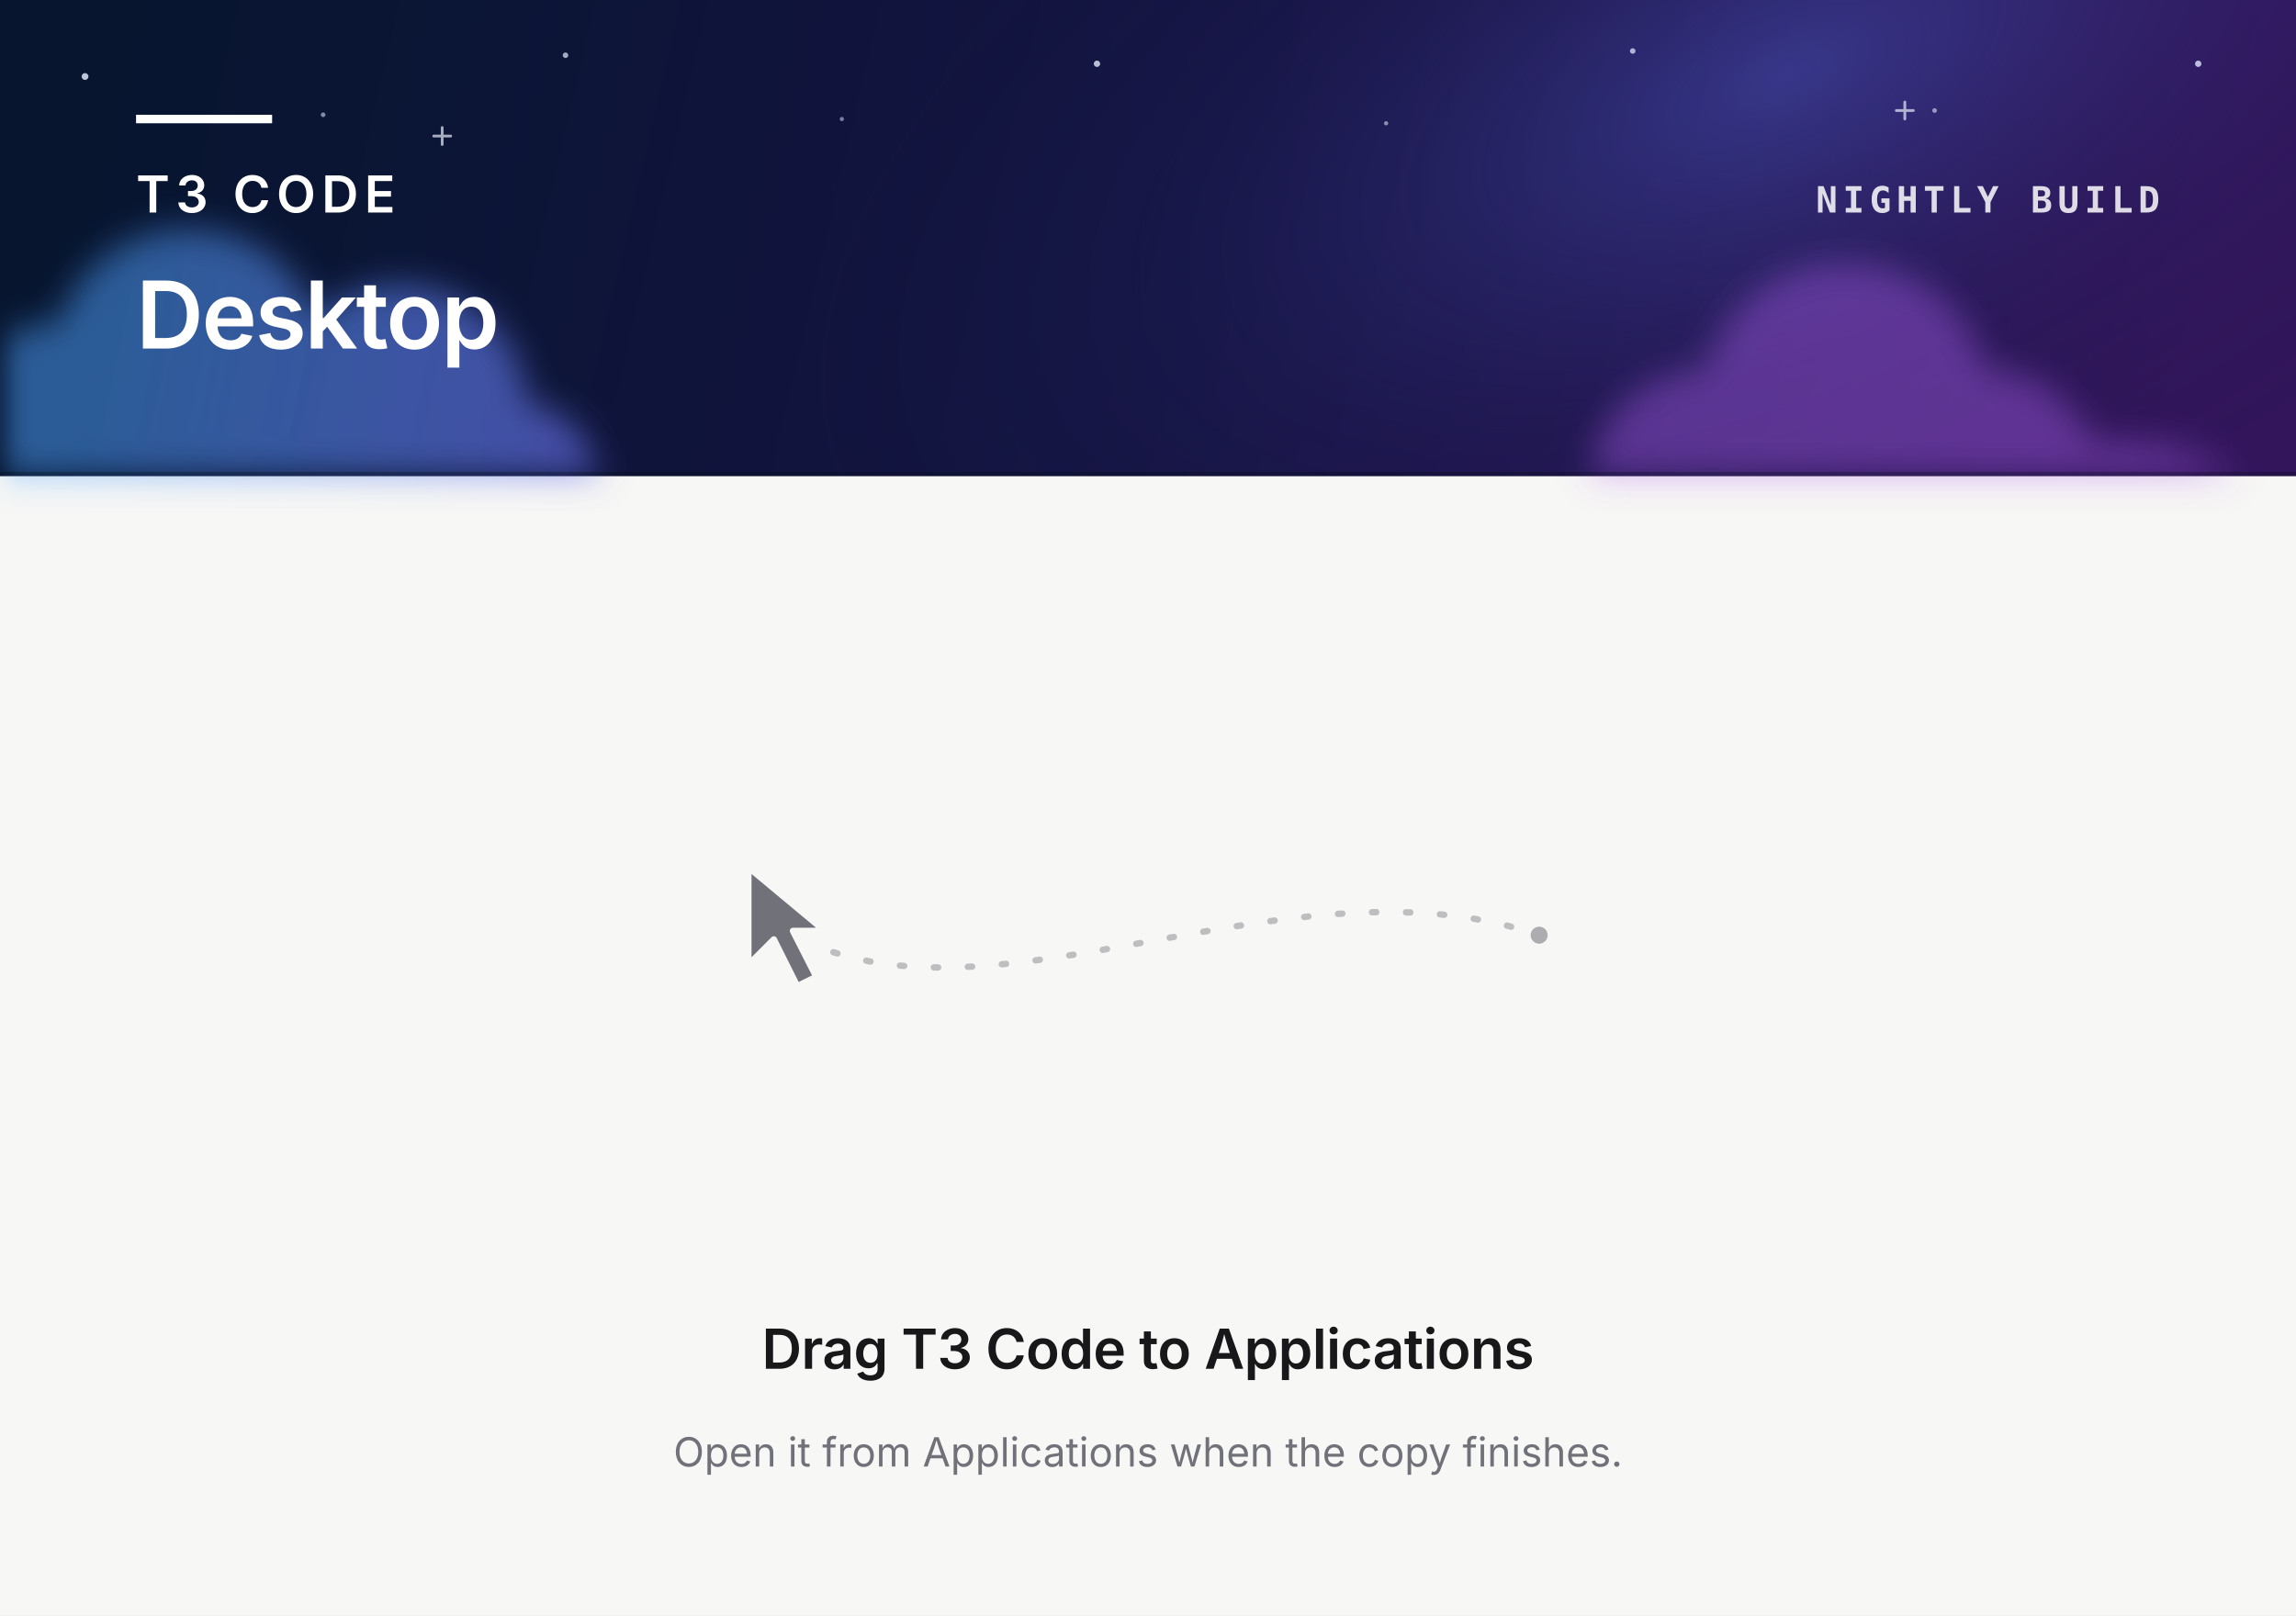
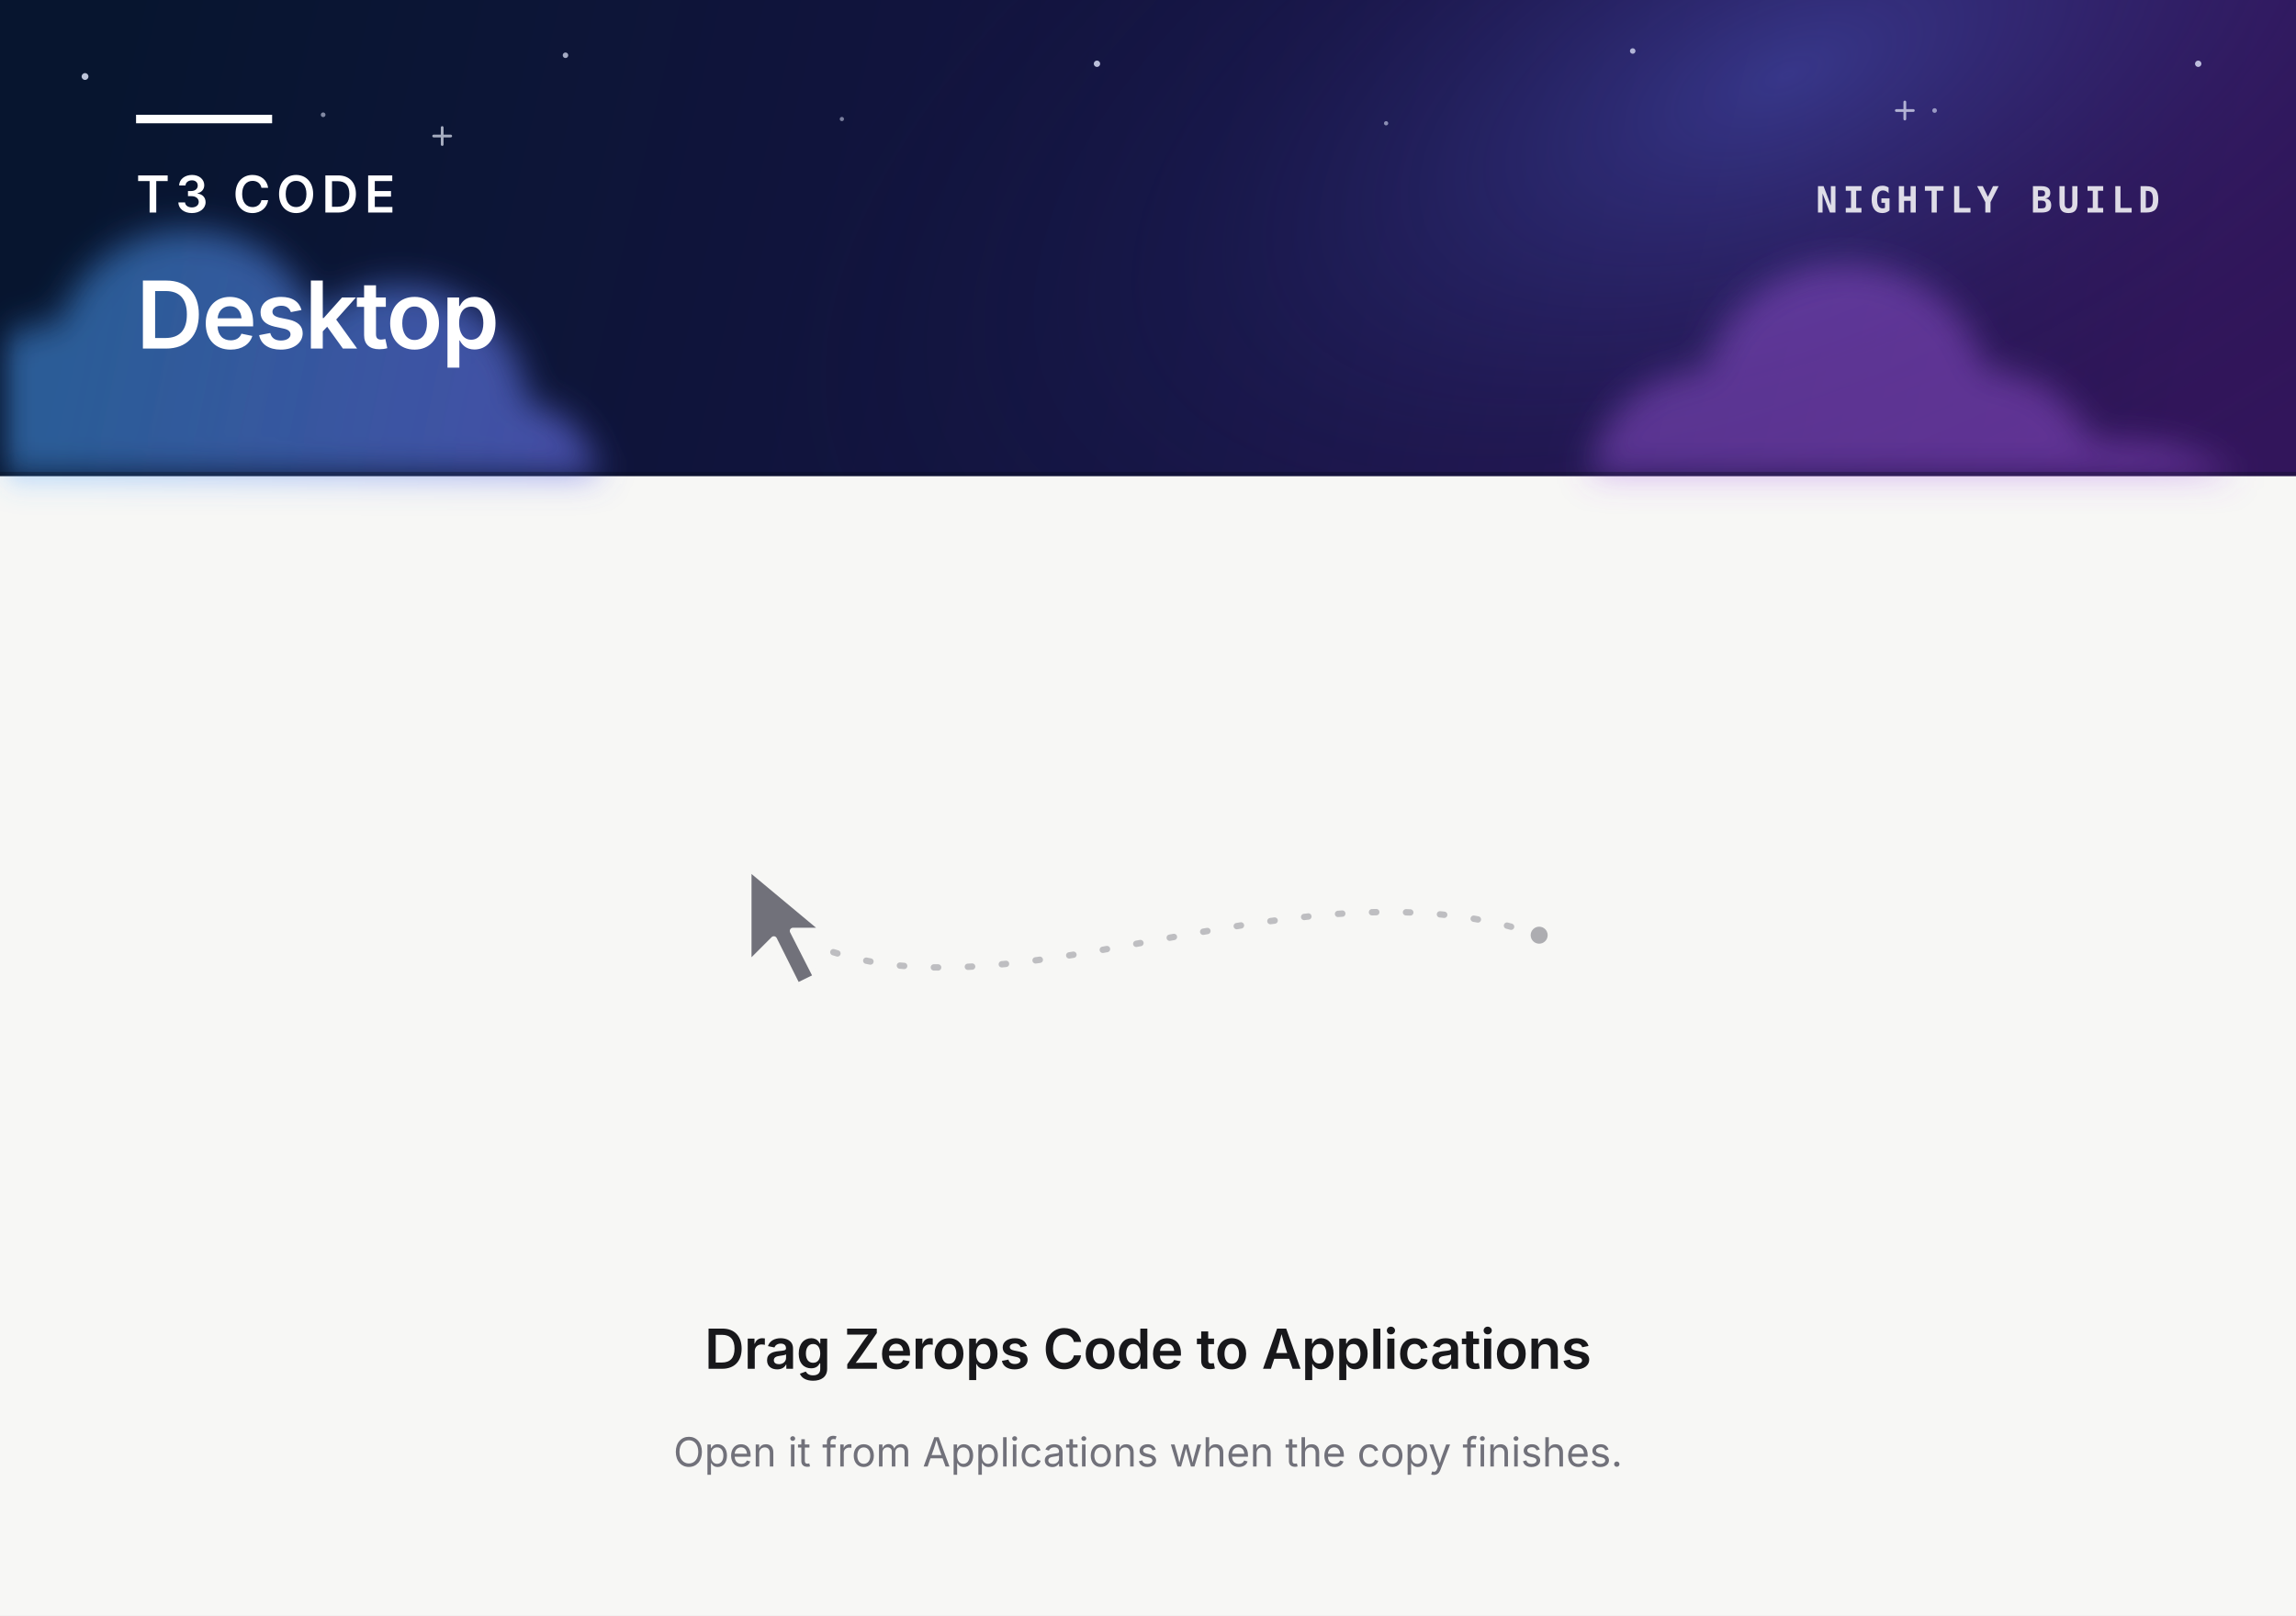
<svg xmlns="http://www.w3.org/2000/svg" width="1080" height="760" viewBox="0 0 540 380" fill="none">
  <defs>
    <linearGradient id="night-sky" x1="28" y1="0" x2="510" y2="112" gradientUnits="userSpaceOnUse">
      <stop stop-color="#07152F" />
      <stop offset="0.52" stop-color="#151443" />
      <stop offset="1" stop-color="#32155B" />
    </linearGradient>
    <radialGradient id="night-glow" cx="0" cy="0" r="1" gradientUnits="userSpaceOnUse" gradientTransform="translate(420 18) rotate(157) scale(260 126)">
      <stop stop-color="#5165D8" stop-opacity="0.42" />
      <stop offset="0.55" stop-color="#283075" stop-opacity="0.15" />
      <stop offset="1" stop-color="#111635" stop-opacity="0" />
    </radialGradient>
    <linearGradient id="night-cloud" x1="18" y1="62" x2="260" y2="112" gradientUnits="userSpaceOnUse">
      <stop stop-color="#4EA4FF" stop-opacity="0.5" />
      <stop offset="0.52" stop-color="#696FEA" stop-opacity="0.62" />
      <stop offset="1" stop-color="#A85BEA" stop-opacity="0.5" />
    </linearGradient>
    <filter id="night-soft" x="-24" y="35" width="588" height="101" filterUnits="userSpaceOnUse">
      <feGaussianBlur stdDeviation="4" />
    </filter>
  </defs>
  <rect width="540" height="380" fill="#F7F7F5" />
  <rect width="540" height="112" fill="url(#night-sky)" />
  <rect width="540" height="112" fill="url(#night-glow)" />
  <g fill="#E4EAFF">
    <circle cx="20" cy="18" r="0.8" opacity="0.82" />
    <circle cx="76" cy="27" r="0.55" opacity="0.55" />
    <circle cx="133" cy="13" r="0.65" opacity="0.7" />
    <circle cx="198" cy="28" r="0.5" opacity="0.5" />
    <circle cx="258" cy="15" r="0.75" opacity="0.8" />
    <circle cx="326" cy="29" r="0.5" opacity="0.55" />
    <circle cx="384" cy="12" r="0.65" opacity="0.72" />
    <circle cx="455" cy="26" r="0.55" opacity="0.58" />
    <circle cx="517" cy="15" r="0.75" opacity="0.78" />
  </g>
  <g stroke="#EEF2FF" stroke-linecap="round" stroke-width="0.65" opacity="0.68">
    <path d="M104 30V34M102 32H106" />
    <path d="M448 24V28M446 26H450" />
  </g>
  <g filter="url(#night-soft)">
    <path d="M-12 112V101C-12 87 0 76 14 76C18 63 30 54 44 54C58 54 70 62 74 75C79 70 86 67 94 67C110 67 123 79 124 95C132 96 138 101 141 112H-12Z" fill="url(#night-cloud)" />
    <path d="M374 112C375 98 387 87 401 87C405 72 418 62 434 62C450 62 463 72 467 87C478 87 488 94 492 104C506 103 518 106 526 112H374Z" fill="url(#night-cloud)" opacity="0.82" />
  </g>
  <path d="M0 111.5H540" stroke="#050A19" stroke-opacity="0.3" />
  <path d="M32 28H64" stroke="#FFFFFF" stroke-width="2" />
  <g font-family="-apple-system, BlinkMacSystemFont, sans-serif" fill="#FFFFFF">
    <text x="32" y="50" font-size="12" font-weight="600" letter-spacing="1.4">T3 CODE</text>
    <text x="32" y="82" font-size="22" font-weight="600" letter-spacing="-0.45">Desktop</text>
    <text x="508" y="50" text-anchor="end" font-family="ui-monospace, SFMono-Regular, Menlo, monospace" font-size="8.5" font-weight="600" letter-spacing="1.2" opacity="0.84">NIGHTLY BUILD</text>
  </g>
  <path d="M196 224C242 239 307 201 362 220" stroke="#71717A" stroke-width="1.5" stroke-linecap="round" stroke-dasharray="1 7" opacity="0.42" />
  <circle cx="362" cy="220" r="2" fill="#71717A" opacity="0.55" />
  <path d="M176 204V227L182 221L187.5 232L192 229.8L186.5 219H194L176 204Z" fill="#71717A" stroke="#F7F7F5" stroke-width="1.5" stroke-linejoin="round" />
  <g font-family="-apple-system, BlinkMacSystemFont, sans-serif" text-anchor="middle">
-     <text x="270" y="322" font-size="13" font-weight="600" letter-spacing="-0.1" fill="#18181B">Drag T3 Code to Applications</text>
+     <text x="270" y="322" font-size="13" font-weight="600" letter-spacing="-0.1" fill="#18181B">Drag Zerops Code to Applications</text>
    <text x="270" y="345" font-size="9.5" fill="#71717A">Open it from Applications when the copy finishes.</text>
  </g>
</svg>
